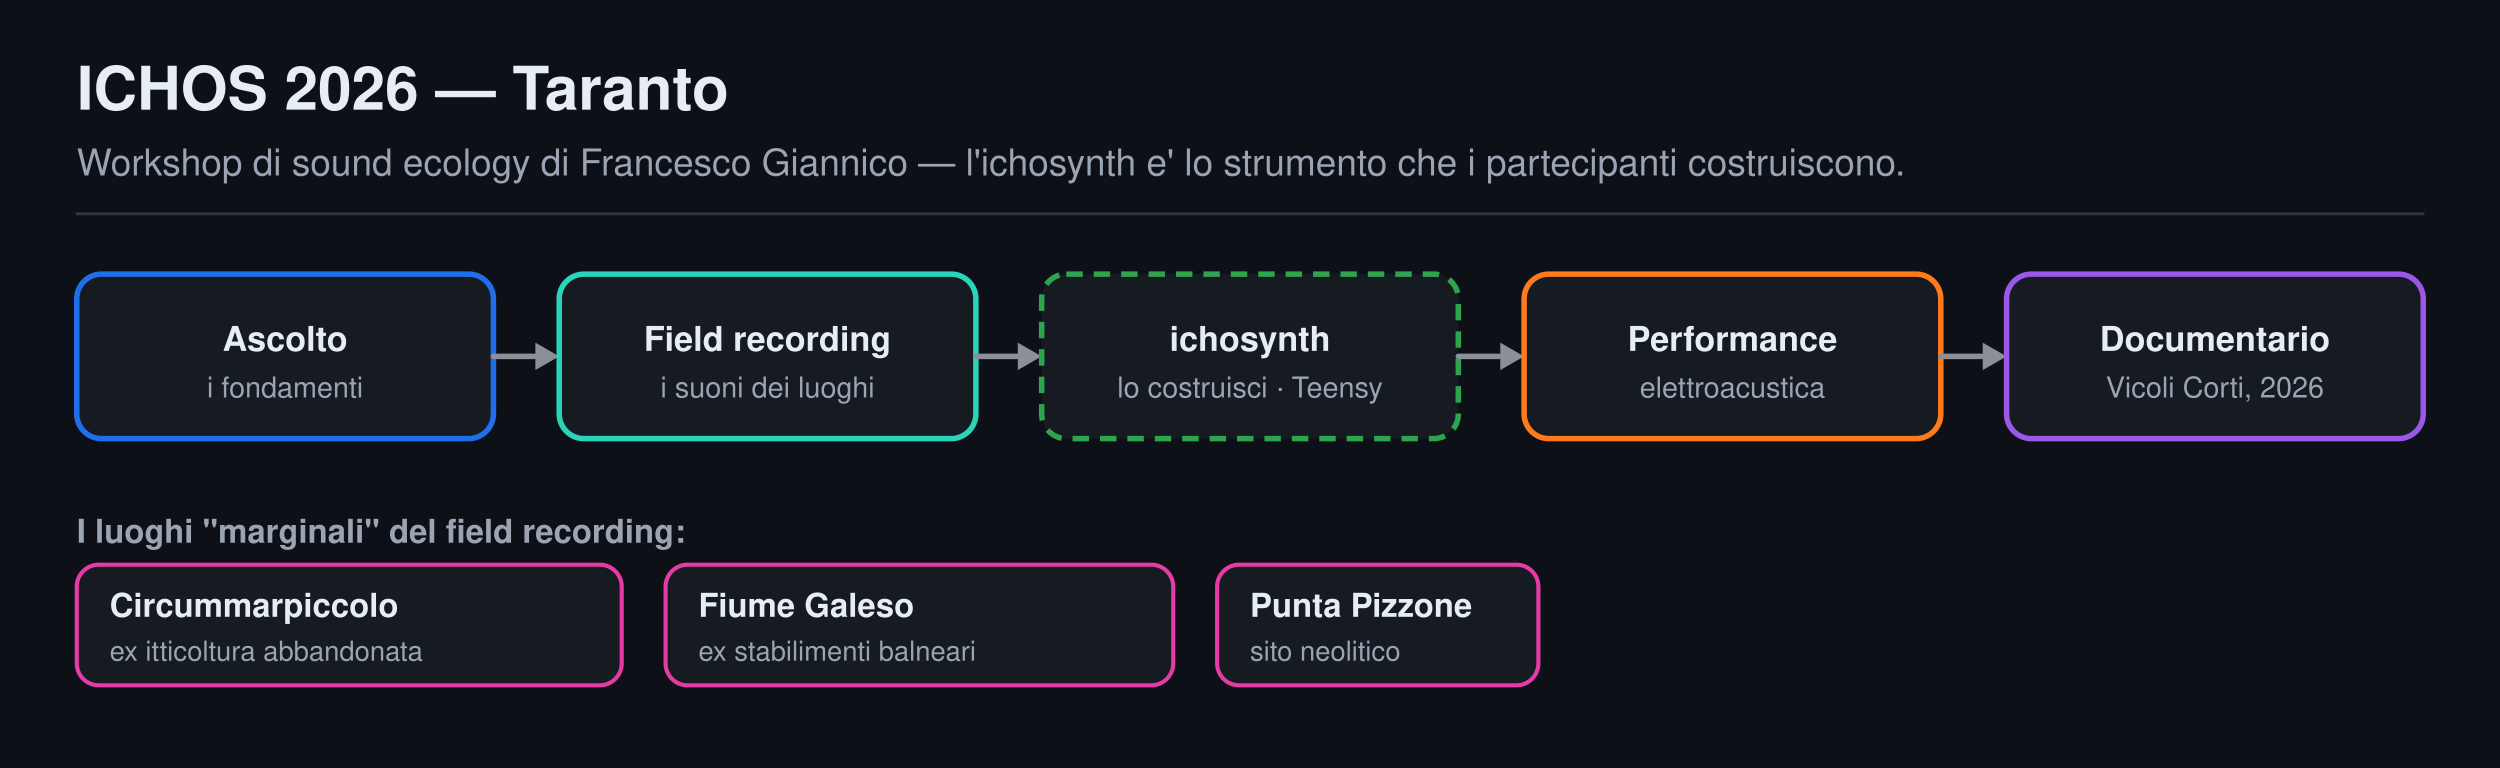
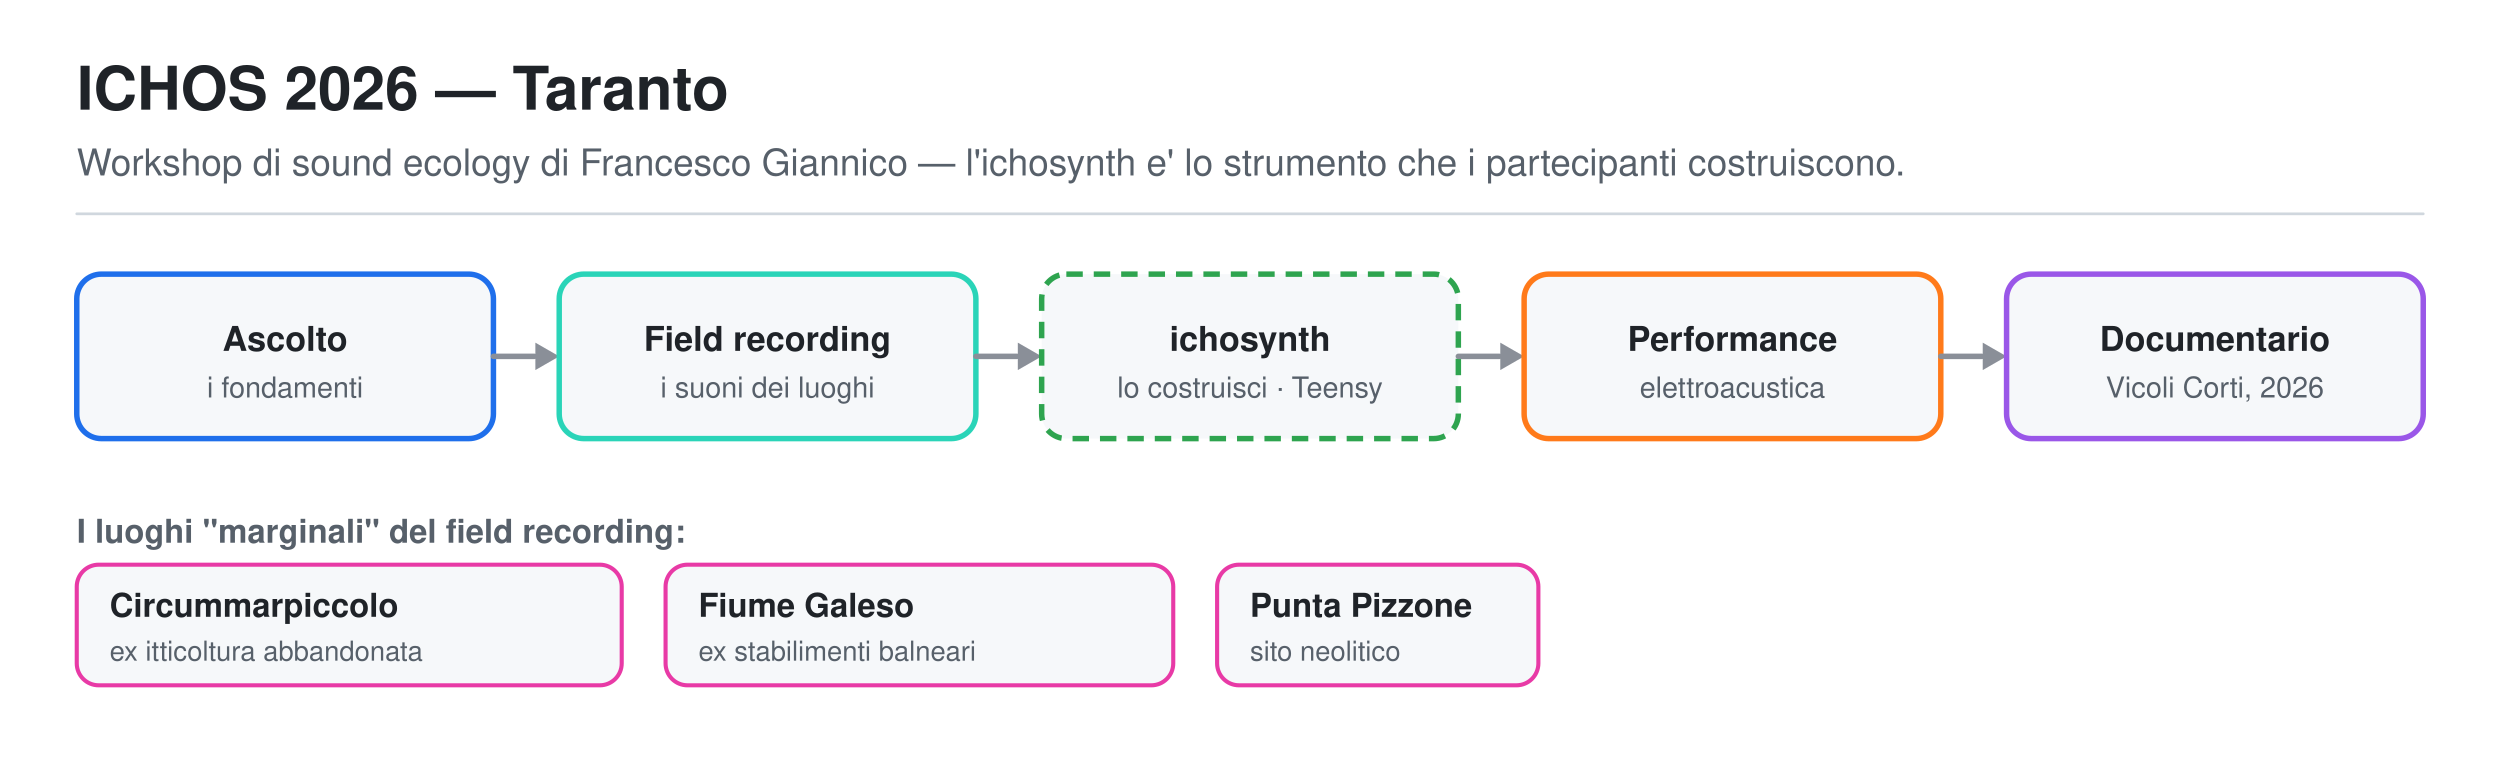
<svg xmlns="http://www.w3.org/2000/svg" viewBox="0 0 912 280" width="912" height="280" role="img">
-   <rect x="0" y="0" width="912" height="999" rx="0" ry="0" fill="#0d1117" />
-   <text x="28" y="40" font-family="'Segoe UI',Helvetica,Arial,sans-serif" font-size="22" fill="#e6edf3" text-anchor="start" font-weight="700">ICHOS 2026 — Taranto</text>
-   <text x="28" y="64" font-family="'Segoe UI',Helvetica,Arial,sans-serif" font-size="13.5" fill="#9aa4b2" text-anchor="start" font-weight="400">Workshop di sound ecology di Francesco Giannico — l'ichosynth e' lo strumento che i partecipanti costruiscono.</text>
-   <line x1="28" y1="78" x2="884" y2="78" stroke="#30363d" stroke-width="1" stroke-linecap="round" />
-   <rect x="28" y="100" width="152" height="60" rx="9" ry="9" fill="#161b22" stroke="#1f6feb" stroke-width="2" />
-   <text x="104.0" y="128.0" font-family="'Segoe UI',Helvetica,Arial,sans-serif" font-size="12.5" fill="#e6edf3" text-anchor="middle" font-weight="700">Ascolto</text>
-   <text x="104.0" y="145.0" font-family="'Segoe UI',Helvetica,Arial,sans-serif" font-size="10.5" fill="#9aa4b2" text-anchor="middle" font-weight="400">i fondamenti</text>
+   <rect x="0" y="0" width="912" height="999" rx="0" ry="0" fill="#ffffff" />
+   <text x="28" y="40" font-family="'Segoe UI',Helvetica,Arial,sans-serif" font-size="22" fill="#1f2328" text-anchor="start" font-weight="700">ICHOS 2026 — Taranto</text>
+   <text x="28" y="64" font-family="'Segoe UI',Helvetica,Arial,sans-serif" font-size="13.5" fill="#57606a" text-anchor="start" font-weight="400">Workshop di sound ecology di Francesco Giannico — l'ichosynth e' lo strumento che i partecipanti costruiscono.</text>
+   <line x1="28" y1="78" x2="884" y2="78" stroke="#d0d7de" stroke-width="1" stroke-linecap="round" />
+   <rect x="28" y="100" width="152" height="60" rx="9" ry="9" fill="#f6f8fa" stroke="#1f6feb" stroke-width="2" />
+   <text x="104.0" y="128.0" font-family="'Segoe UI',Helvetica,Arial,sans-serif" font-size="12.5" fill="#1f2328" text-anchor="middle" font-weight="700">Ascolto</text>
+   <text x="104.0" y="145.0" font-family="'Segoe UI',Helvetica,Arial,sans-serif" font-size="10.5" fill="#57606a" text-anchor="middle" font-weight="400">i fondamenti</text>
  <line x1="180" y1="130.0" x2="195.0" y2="130.0" stroke="#8a8f98" stroke-width="2" stroke-linecap="round" />
  <polygon points="204.0,130.0 195.3,135.0 195.3,125.0" fill="#8a8f98" />
-   <rect x="204" y="100" width="152" height="60" rx="9" ry="9" fill="#161b22" stroke="#2AD4B8" stroke-width="2" />
-   <text x="280.0" y="128.0" font-family="'Segoe UI',Helvetica,Arial,sans-serif" font-size="12.5" fill="#e6edf3" text-anchor="middle" font-weight="700">Field recording</text>
-   <text x="280.0" y="145.0" font-family="'Segoe UI',Helvetica,Arial,sans-serif" font-size="10.5" fill="#9aa4b2" text-anchor="middle" font-weight="400">i suoni dei luoghi</text>
+   <rect x="204" y="100" width="152" height="60" rx="9" ry="9" fill="#f6f8fa" stroke="#2AD4B8" stroke-width="2" />
+   <text x="280.0" y="128.0" font-family="'Segoe UI',Helvetica,Arial,sans-serif" font-size="12.5" fill="#1f2328" text-anchor="middle" font-weight="700">Field recording</text>
+   <text x="280.0" y="145.0" font-family="'Segoe UI',Helvetica,Arial,sans-serif" font-size="10.5" fill="#57606a" text-anchor="middle" font-weight="400">i suoni dei luoghi</text>
  <line x1="356" y1="130.0" x2="371.0" y2="130.0" stroke="#8a8f98" stroke-width="2" stroke-linecap="round" />
  <polygon points="380.0,130.0 371.3,135.0 371.3,125.0" fill="#8a8f98" />
-   <rect x="380" y="100" width="152" height="60" rx="9" ry="9" fill="#161b22" stroke="#2ea44f" stroke-width="2" stroke-dasharray="6 4" />
-   <text x="456.0" y="128.0" font-family="'Segoe UI',Helvetica,Arial,sans-serif" font-size="12.5" fill="#e6edf3" text-anchor="middle" font-weight="700">ichosynth</text>
-   <text x="456.0" y="145.0" font-family="'Segoe UI',Helvetica,Arial,sans-serif" font-size="10.5" fill="#9aa4b2" text-anchor="middle" font-weight="400">lo costruisci · Teensy</text>
+   <rect x="380" y="100" width="152" height="60" rx="9" ry="9" fill="#f6f8fa" stroke="#2ea44f" stroke-width="2" stroke-dasharray="6 4" />
+   <text x="456.0" y="128.0" font-family="'Segoe UI',Helvetica,Arial,sans-serif" font-size="12.5" fill="#1f2328" text-anchor="middle" font-weight="700">ichosynth</text>
+   <text x="456.0" y="145.0" font-family="'Segoe UI',Helvetica,Arial,sans-serif" font-size="10.5" fill="#57606a" text-anchor="middle" font-weight="400">lo costruisci · Teensy</text>
  <line x1="532" y1="130.0" x2="547.0" y2="130.0" stroke="#8a8f98" stroke-width="2" stroke-linecap="round" />
  <polygon points="556.0,130.0 547.3,135.0 547.3,125.0" fill="#8a8f98" />
-   <rect x="556" y="100" width="152" height="60" rx="9" ry="9" fill="#161b22" stroke="#FF7A1A" stroke-width="2" />
-   <text x="632.0" y="128.0" font-family="'Segoe UI',Helvetica,Arial,sans-serif" font-size="12.5" fill="#e6edf3" text-anchor="middle" font-weight="700">Performance</text>
-   <text x="632.0" y="145.0" font-family="'Segoe UI',Helvetica,Arial,sans-serif" font-size="10.5" fill="#9aa4b2" text-anchor="middle" font-weight="400">elettroacustica</text>
+   <rect x="556" y="100" width="152" height="60" rx="9" ry="9" fill="#f6f8fa" stroke="#FF7A1A" stroke-width="2" />
+   <text x="632.0" y="128.0" font-family="'Segoe UI',Helvetica,Arial,sans-serif" font-size="12.5" fill="#1f2328" text-anchor="middle" font-weight="700">Performance</text>
+   <text x="632.0" y="145.0" font-family="'Segoe UI',Helvetica,Arial,sans-serif" font-size="10.5" fill="#57606a" text-anchor="middle" font-weight="400">elettroacustica</text>
  <line x1="708" y1="130.0" x2="723.0" y2="130.0" stroke="#8a8f98" stroke-width="2" stroke-linecap="round" />
  <polygon points="732.0,130.0 723.3,135.0 723.3,125.0" fill="#8a8f98" />
-   <rect x="732" y="100" width="152" height="60" rx="9" ry="9" fill="#161b22" stroke="#9A57E8" stroke-width="2" />
-   <text x="808.0" y="128.0" font-family="'Segoe UI',Helvetica,Arial,sans-serif" font-size="12.5" fill="#e6edf3" text-anchor="middle" font-weight="700">Documentario</text>
-   <text x="808.0" y="145.0" font-family="'Segoe UI',Helvetica,Arial,sans-serif" font-size="10.5" fill="#9aa4b2" text-anchor="middle" font-weight="400">Vicoli Corti, 2026</text>
-   <text x="28" y="198" font-family="'Segoe UI',Helvetica,Arial,sans-serif" font-size="12" fill="#9aa4b2" text-anchor="start" font-weight="600">I luoghi "marginali" del field recording:</text>
-   <rect x="28" y="206" width="198.8" height="44" rx="8" ry="8" fill="#161b22" stroke="#E83AA6" stroke-width="1.5" />
-   <text x="40" y="225" font-family="'Segoe UI',Helvetica,Arial,sans-serif" font-size="12" fill="#e6edf3" text-anchor="start" font-weight="700">Circummarpiccolo</text>
-   <text x="40" y="241" font-family="'Segoe UI',Helvetica,Arial,sans-serif" font-size="10" fill="#9aa4b2" text-anchor="start" font-weight="400">ex itticoltura abbandonata</text>
-   <rect x="242.8" y="206" width="185.2" height="44" rx="8" ry="8" fill="#161b22" stroke="#E83AA6" stroke-width="1.5" />
-   <text x="254.8" y="225" font-family="'Segoe UI',Helvetica,Arial,sans-serif" font-size="12" fill="#e6edf3" text-anchor="start" font-weight="700">Fiume Galeso</text>
-   <text x="254.8" y="241" font-family="'Segoe UI',Helvetica,Arial,sans-serif" font-size="10" fill="#9aa4b2" text-anchor="start" font-weight="400">ex stabilimenti balneari</text>
-   <rect x="444.0" y="206" width="117.2" height="44" rx="8" ry="8" fill="#161b22" stroke="#E83AA6" stroke-width="1.5" />
-   <text x="456.0" y="225" font-family="'Segoe UI',Helvetica,Arial,sans-serif" font-size="12" fill="#e6edf3" text-anchor="start" font-weight="700">Punta Pizzone</text>
-   <text x="456.0" y="241" font-family="'Segoe UI',Helvetica,Arial,sans-serif" font-size="10" fill="#9aa4b2" text-anchor="start" font-weight="400">sito neolitico</text>
+   <rect x="732" y="100" width="152" height="60" rx="9" ry="9" fill="#f6f8fa" stroke="#9A57E8" stroke-width="2" />
+   <text x="808.0" y="128.0" font-family="'Segoe UI',Helvetica,Arial,sans-serif" font-size="12.5" fill="#1f2328" text-anchor="middle" font-weight="700">Documentario</text>
+   <text x="808.0" y="145.0" font-family="'Segoe UI',Helvetica,Arial,sans-serif" font-size="10.5" fill="#57606a" text-anchor="middle" font-weight="400">Vicoli Corti, 2026</text>
+   <text x="28" y="198" font-family="'Segoe UI',Helvetica,Arial,sans-serif" font-size="12" fill="#57606a" text-anchor="start" font-weight="600">I luoghi "marginali" del field recording:</text>
+   <rect x="28" y="206" width="198.8" height="44" rx="8" ry="8" fill="#f6f8fa" stroke="#E83AA6" stroke-width="1.5" />
+   <text x="40" y="225" font-family="'Segoe UI',Helvetica,Arial,sans-serif" font-size="12" fill="#1f2328" text-anchor="start" font-weight="700">Circummarpiccolo</text>
+   <text x="40" y="241" font-family="'Segoe UI',Helvetica,Arial,sans-serif" font-size="10" fill="#57606a" text-anchor="start" font-weight="400">ex itticoltura abbandonata</text>
+   <rect x="242.8" y="206" width="185.2" height="44" rx="8" ry="8" fill="#f6f8fa" stroke="#E83AA6" stroke-width="1.5" />
+   <text x="254.8" y="225" font-family="'Segoe UI',Helvetica,Arial,sans-serif" font-size="12" fill="#1f2328" text-anchor="start" font-weight="700">Fiume Galeso</text>
+   <text x="254.8" y="241" font-family="'Segoe UI',Helvetica,Arial,sans-serif" font-size="10" fill="#57606a" text-anchor="start" font-weight="400">ex stabilimenti balneari</text>
+   <rect x="444.0" y="206" width="117.2" height="44" rx="8" ry="8" fill="#f6f8fa" stroke="#E83AA6" stroke-width="1.5" />
+   <text x="456.0" y="225" font-family="'Segoe UI',Helvetica,Arial,sans-serif" font-size="12" fill="#1f2328" text-anchor="start" font-weight="700">Punta Pizzone</text>
+   <text x="456.0" y="241" font-family="'Segoe UI',Helvetica,Arial,sans-serif" font-size="10" fill="#57606a" text-anchor="start" font-weight="400">sito neolitico</text>
</svg>
